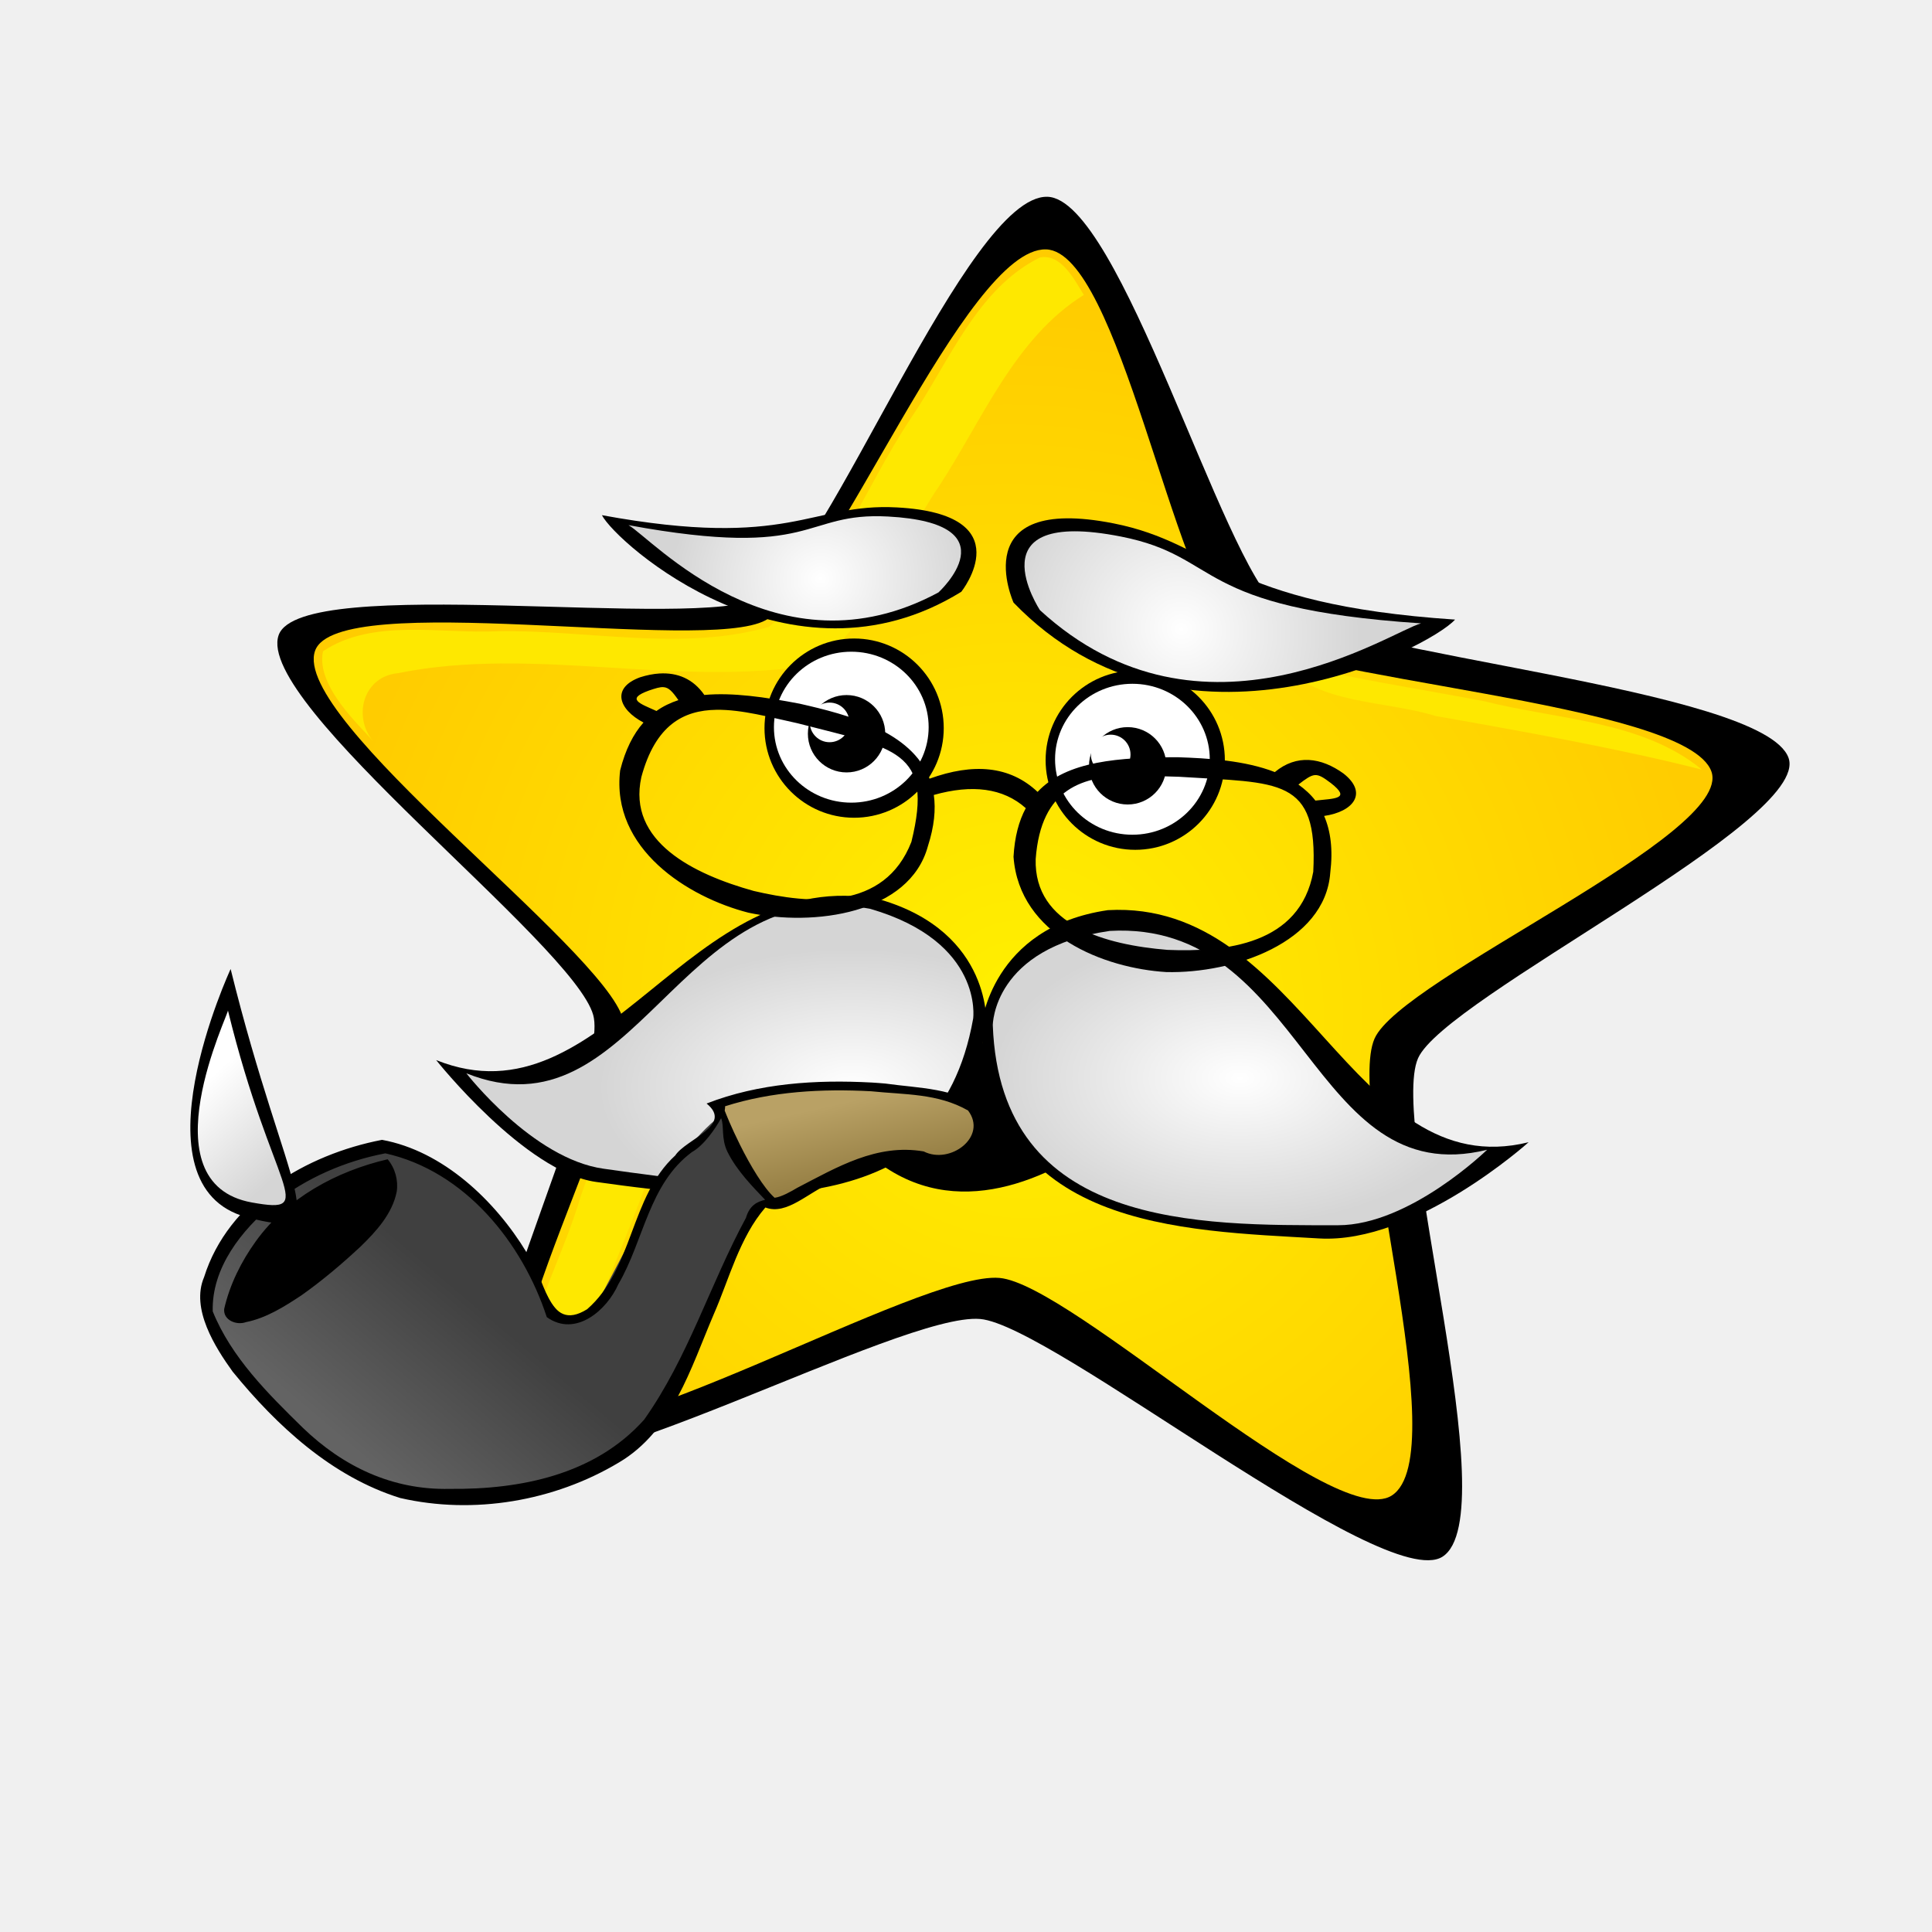
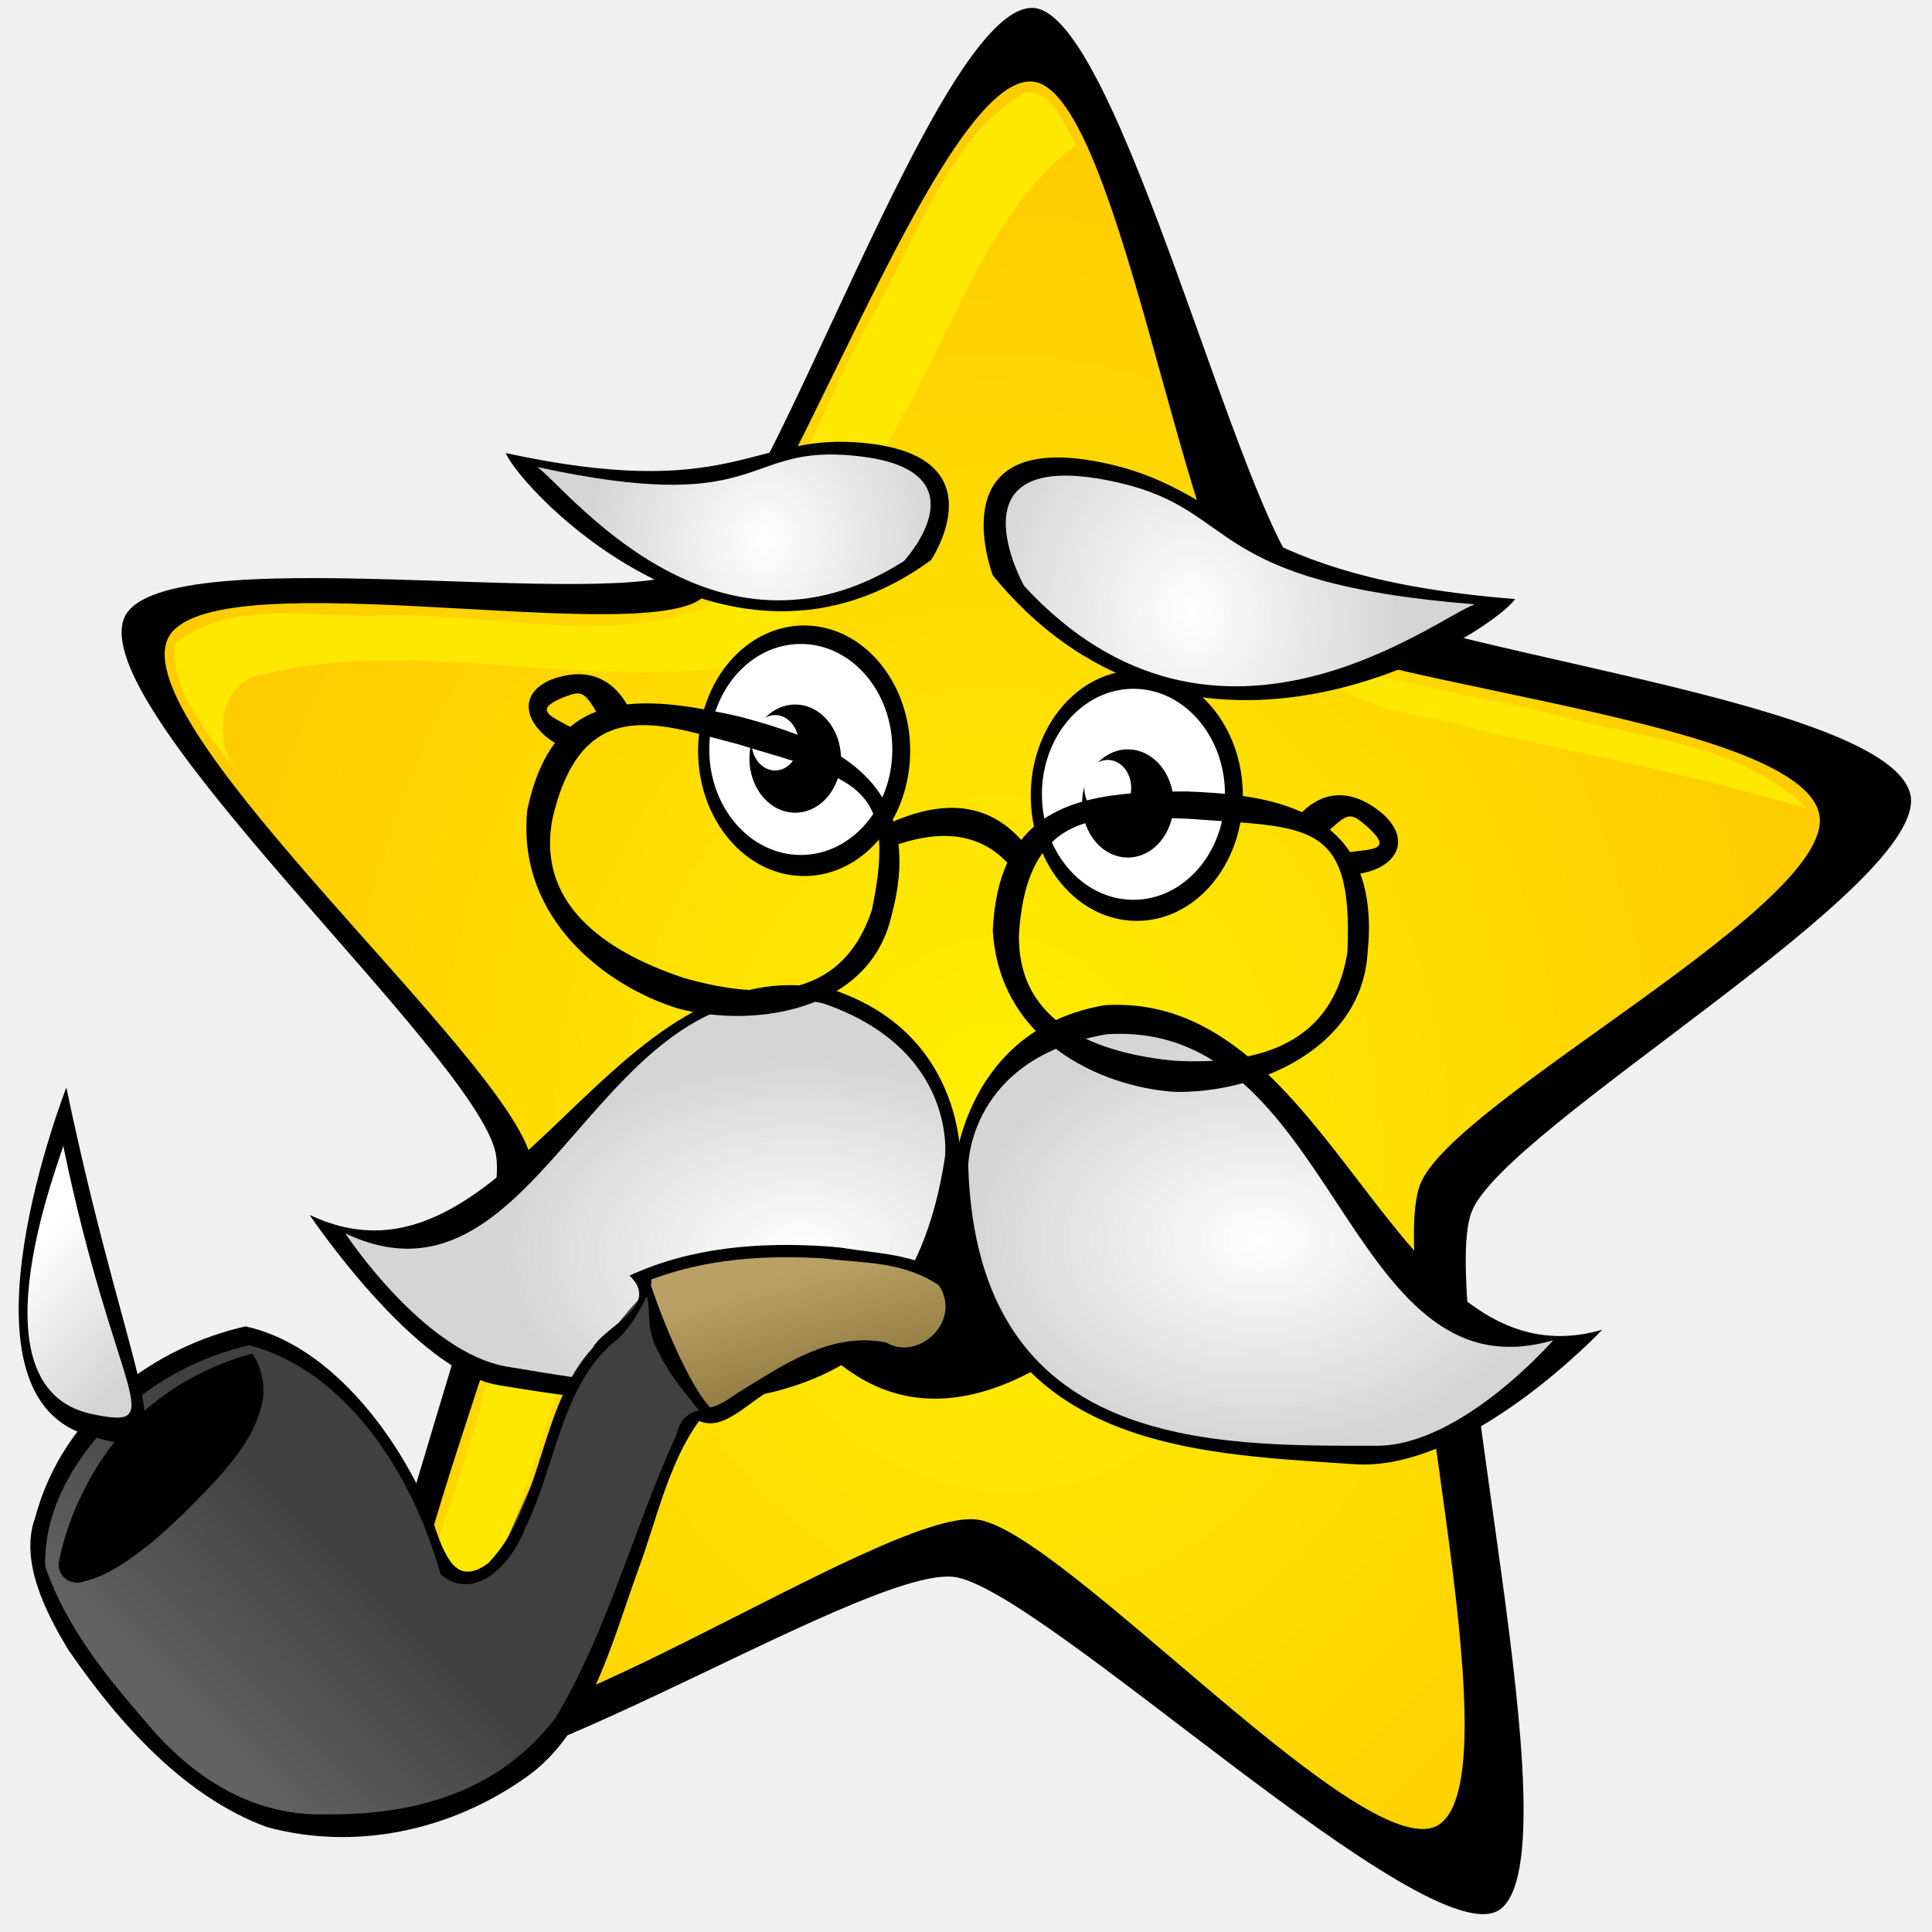
- <svg xmlns="http://www.w3.org/2000/svg" xmlns:xlink="http://www.w3.org/1999/xlink" viewBox="0 0 256 256">
-   <defs>
+ <svg xmlns="http://www.w3.org/2000/svg" xmlns:xlink="http://www.w3.org/1999/xlink" viewBox="0 0 70 70" version="1.1" id="svg89" width="70" height="70">
+   <defs id="defs27">
    <linearGradient id="a">
-       <stop stop-color="#fff" offset="0" />
-       <stop stop-color="#d5d5d5" offset="1" />
+       <stop stop-color="#fff" offset="0" id="stop2" />
+       <stop stop-color="#d5d5d5" offset="1" id="stop4" />
    </linearGradient>
    <linearGradient id="i" x1="271.82" x2="274.26" y1="524.11" y2="532.18" gradientUnits="userSpaceOnUse">
-       <stop stop-color="#b9a165" offset="0" />
-       <stop stop-color="#978045" offset="1" />
+       <stop stop-color="#b9a165" offset="0" id="stop7" />
+       <stop stop-color="#978045" offset="1" id="stop9" />
    </linearGradient>
    <linearGradient id="h" x1="238.47" x2="225.73" y1="552.31" y2="569.94" gradientUnits="userSpaceOnUse">
-       <stop stop-color="#404040" offset="0" />
-       <stop stop-color="#636363" offset="1" />
+       <stop stop-color="#404040" offset="0" id="stop12" />
+       <stop stop-color="#636363" offset="1" id="stop14" />
    </linearGradient>
    <linearGradient id="g" x1="367.67" x2="378.27" y1="330.75" y2="342.06" gradientUnits="userSpaceOnUse" xlink:href="#a" />
-     <radialGradient id="f" cx="163.93" cy="284.48" r="108.01" gradientTransform="matrix(1.0021 -.00822 .02281 1.1172 -6.8386 -33.021)" gradientUnits="userSpaceOnUse">
-       <stop stop-color="#fff000" offset="0" />
-       <stop stop-color="#fc0" offset="1" />
+     <radialGradient id="f" cx="163.93" cy="284.48" r="108.01" gradientTransform="matrix(1.0021,-0.00822,0.02281,1.1172,-6.8386,-33.021)" gradientUnits="userSpaceOnUse">
+       <stop stop-color="#fff000" offset="0" id="stop18" />
+       <stop stop-color="#fc0" offset="1" id="stop20" />
    </radialGradient>
-     <radialGradient id="e" cx="455.34" cy="326.36" r="33.596" gradientTransform="matrix(1 0 0 .54758 0 150.9)" gradientUnits="userSpaceOnUse" xlink:href="#a" />
-     <radialGradient id="d" cx="506.75" cy="320.34" r="32.75" gradientTransform="matrix(1 0 0 .59607 0 137.4)" gradientUnits="userSpaceOnUse" xlink:href="#a" />
-     <radialGradient id="c" cx="502.11" cy="260.34" r="26.274" gradientTransform="matrix(.79551 .44121 -.42087 .75885 209.13 -150.23)" gradientUnits="userSpaceOnUse" xlink:href="#a" />
-     <radialGradient id="b" cx="502.11" cy="260.34" r="26.274" gradientTransform="matrix(-.73157 .19305 .18415 .69785 770.56 -16.417)" gradientUnits="userSpaceOnUse" xlink:href="#a" />
+     <radialGradient id="e" cx="455.34" cy="326.36" r="33.596" gradientTransform="matrix(1,0,0,0.54758,0,150.9)" gradientUnits="userSpaceOnUse" xlink:href="#a" />
+     <radialGradient id="d" cx="506.75" cy="320.34" r="32.75" gradientTransform="matrix(1,0,0,0.59607,0,137.4)" gradientUnits="userSpaceOnUse" xlink:href="#a" />
+     <radialGradient id="c" cx="502.11" cy="260.34" r="26.274" gradientTransform="matrix(0.79551,0.44121,-0.42087,0.75885,209.13,-150.23)" gradientUnits="userSpaceOnUse" xlink:href="#a" />
+     <radialGradient id="b" cx="502.11" cy="260.34" r="26.274" gradientTransform="matrix(-0.73157,0.19305,0.18415,0.69785,770.56,-16.417)" gradientUnits="userSpaceOnUse" xlink:href="#a" />
  </defs>
-   <g transform="translate(-342.45 -185.51)">
-     <path d="m533.59 391.78c-7.758 4.952-51.674-30.669-61.26-31.498-10.595-0.917-55.723 24.322-64.327 18.41-7.784-5.348 15.427-50.127 13.053-58.681-2.623-9.456-44.936-41.227-41.679-50.354 2.947-8.257 55.701-0.513 63.82-4.971 8.974-4.927 27.419-53.373 38.037-53.102 9.605 0.245 23.176 48.509 30.567 54.309 8.169 6.411 64.337 10.75 67.641 20.044 2.989 8.409-45.54 31.749-49.091 39.791-3.925 8.889 11.813 60.579 3.238 66.052z" />
-     <path transform="matrix(.856 .09428 -.07745 .77859 359.45 83.166)" d="m228 358.36c-8.396 7.376-52.206-29.648-63.378-29.361-12.349 0.318-59.273 39.102-69.895 32.795-9.61-5.705 12.065-58.812 8.339-69.349-4.118-11.646-55.504-44.289-52.789-56.34 2.457-10.902 59.662-6.7 68.532-13.499 9.804-7.516 24.969-66.474 37.27-67.615 11.128-1.033 24.809 54.672 34.016 61.006 10.177 7.002 70.936 3.206 75.823 14.551 4.421 10.264-44.33 40.489-47.509 51.203-3.514 11.843 18.872 68.455 9.591 76.608z" fill="url(#f)" />
-     <path d="m480.25 219.62c-8.406 4.163-12.06 13.93-17.123 21.336-6.148 9.21-10.073 20.623-18.815 27.633-11.521 3.256-23.939 0.383-35.781 0.556-7.611 0.402-16.667-1.767-23.282 2.663-1.007 4.728 5.258 10.197 6.625 11.906-2.716-3.329-1.26-8.559 3.281-9 18.09-3.668 37.051 1.964 55.094-1.125 8.018-5.488 11.252-15.837 16.632-23.657 5.749-8.788 10.018-19.636 19.181-25.343-1.241-1.987-2.942-5.475-5.812-4.969zm31.969 53.844c4.998 5.444 13.796 4.844 20.444 6.919 11.608 2.038 24.767 4.414 35.306 7.112-7.891-6.511-19.165-6.619-28.812-9.062-9.084-1.74-18.265-3.066-27.219-5.406l0.281 0.438zm-86.406 46.281c1.343 8.858-4.39 17.272-6.83 25.62-2.711 8.605-8.202 17.575-6.67 26.724 1.454 2.23 6.59 2.547 5.727-1.293 2.996-14.622 11.781-27.795 13.648-42.519-0.333-3.359-4.676-7.421-5.875-8.531z" fill="#fee800" />
-     <path d="m448.06 324.67c16.853-2.92 33.705-0.618 50.558 3.005 0 0-32.704 37.3-50.558-3.005z" />
-     <path d="m472.5 321.36s1.25-13 16.75-15.25c25.803-1.436 32.312 36.541 55.75 30.75 0 0-15 13.5-27.75 12.75-18.305-1.077-43.75-1.25-44.75-28.25z" />
-     <path d="m474 321.36s0-10.25 15.5-12.5c25.803-1.436 26.562 34.791 50 29 0 0-10.25 10-19.75 10-18.337 0-44.75 0.5-45.75-26.5z" fill="url(#d)" />
-     <path d="m473.15 321.47s0.921-12.401-14.117-16.779c-25.355-5-36.379 30.271-58.788 21.287 0 0 11.764 14.825 21.173 16.142 18.16 2.543 46.998 5.95 51.733-20.65z" />
-     <path d="m471.4 320.47s1.421-10.151-13.617-14.529c-25.355-5-31.129 30.771-53.538 21.787 0 0 8.764 11.325 18.173 12.642 18.16 2.543 44.248 6.7 48.983-19.9z" fill="url(#e)" />
-     <g transform="matrix(1.156 .08718 -.08718 1.156 182.41 -297.24)" fill-rule="evenodd">
-       <path d="m260.78 525.73c-6.228 5.562-9.981 17.506-13.072 23.505-4.396 3.232-5.5-3.099-7.841-5.425-4.681-5.306-10.283-9.956-17.212-11.57-8.486 2.301-16.692 7.676-18.775 16.636-1.272 3.708 2.204 7.7 4.397 10.305 5.499 5.799 11.883 10.692 19.853 12.526 8.517 1.296 16.367-1.061 23.397-6.015 5.855-4.059 7.622-10.951 9.78-17.283 1.492-4.244 4.106-12.21 5.731-13.278 2.544 0.748-4.846-5.718-6.257-9.4z" fill="url(#h)" />
-       <path d="m259.97 524.29s16.526-4.482 25.246-2.612c2.72 0.871 5.223 0.544 4.897 2.612s-1.294 4.962-3.47 4.962c-7.426-2.5-17.786 5.675-18.874 6.219-1.838-1.456-5.777-7.944-7.798-11.18z" fill="url(#i)" />
-       <path d="m277.62 520.75c-6.356 0.139-12.842 1.037-18.625 3.812 3.258 2.273-2.04 4.211-3.125 6.188-4.814 5.127-3.779 13.262-8.719 18.281-4.396 3.232-5.065-3.643-7.406-5.969-4.028-5.633-10.391-10.826-17.43-11.57-8.486 2.301-17.019 8.22-19.102 17.18-1.272 3.708 1.878 7.918 4.07 10.523 5.499 5.799 12.21 11.127 20.18 12.961 8.517 1.296 17.564-0.952 24.594-5.906 5.855-4.059 7.404-11.387 9.562-17.719 1.492-4.244 2.256-8.945 4.969-12.625 2.544 0.748 4.783-2.155 7.312-3.375 3.849-2.335 8.838-5.018 13.219-2.344 2.34-1.179 5.778-4.701 3.375-7.344-3.142-2.215-7.516-1.844-11.281-2.094-0.53-5e-3 -1.064-9e-3 -1.594 0zm0 1c3.939 0.107 7.627-0.346 11.235 1.359 2.49 2.816-1.578 6.362-4.703 5.047-5.421-0.515-9.735 2.539-14.102 5.235-0.638 0.446-1.717 1.183-2.492 1.328-1.325-1.014-3.053-3.472-4.406-5.75-1.181-1.987-1.766-3.22-2.031-3.75-6e-3 -0.164 0.042-0.348 0-0.5 5.215-2.111 10.908-2.845 16.5-2.969zm-16.844 4.36c0.443 0.848 0.149 2.325 1.024 3.797 1.239 2.085 3.226 3.794 4.695 5.125-0.914 0.289-1.72 0.772-2.031 2.219-3.533 7.896-5.375 16.398-9.867 23.875-5.114 6.683-13.451 9.041-21.563 9.563-6.537 0.646-12.354-1.633-17.258-5.688-4.281-3.602-8.756-7.409-11.281-12.5-0.519-4.923 2.585-9.539 6.031-12.812 3.46-3.199 7.742-5.457 12.281-6.688 9.228 1.341 16.387 8.986 19.812 17.281 3.436 2.087 6.78-1.284 7.875-4.375 2.534-5.192 2.607-11.671 7.25-15.688 1.287-0.85 2.449-2.82 3.031-4.109zm-37.656 7.547c-5.726 1.799-11.133 5.276-14.312 10.469-1.493 2.442-2.604 5.162-3.031 8-0.02 1.302 1.565 1.778 2.594 1.312 2.291-0.644 4.238-2.093 6.094-3.531 2.262-1.872 4.357-3.934 6.344-6.094 1.651-1.868 3.307-3.981 3.625-6.531 0.102-1.318-0.386-2.68-1.312-3.625z" />
+   <g transform="matrix(0.3235612,0,0,0.3822778,-118.2872,-80.59664)" id="g87">
+     <path d="m 533.59,391.78 c -7.758,4.952 -51.674,-30.669 -61.26,-31.498 -10.595,-0.917 -55.723,24.322 -64.327,18.41 -7.784,-5.348 15.427,-50.127 13.053,-58.681 -2.623,-9.456 -44.936,-41.227 -41.679,-50.354 2.947,-8.257 55.701,-0.513 63.82,-4.971 8.974,-4.927 27.419,-53.373 38.037,-53.102 9.605,0.245 23.176,48.509 30.567,54.309 8.169,6.411 64.337,10.75 67.641,20.044 2.989,8.409 -45.54,31.749 -49.091,39.791 -3.925,8.889 11.813,60.579 3.238,66.052 z" id="path29" />
+     <path transform="matrix(0.856,0.09428,-0.07745,0.77859,359.45,83.166)" d="m 228,358.36 c -8.396,7.376 -52.206,-29.648 -63.378,-29.361 -12.349,0.318 -59.273,39.102 -69.895,32.795 -9.61,-5.705 12.065,-58.812 8.339,-69.349 -4.118,-11.646 -55.504,-44.289 -52.789,-56.34 2.457,-10.902 59.662,-6.7 68.532,-13.499 9.804,-7.516 24.969,-66.474 37.27,-67.615 11.128,-1.033 24.809,54.672 34.016,61.006 10.177,7.002 70.936,3.206 75.823,14.551 4.421,10.264 -44.33,40.489 -47.509,51.203 -3.514,11.843 18.872,68.455 9.591,76.608 z" id="path31" style="fill:url(#f)" />
+     <path d="m 480.25,219.62 c -8.406,4.163 -12.06,13.93 -17.123,21.336 -6.148,9.21 -10.073,20.623 -18.815,27.633 -11.521,3.256 -23.939,0.383 -35.781,0.556 -7.611,0.402 -16.667,-1.767 -23.282,2.663 -1.007,4.728 5.258,10.197 6.625,11.906 -2.716,-3.329 -1.26,-8.559 3.281,-9 18.09,-3.668 37.051,1.964 55.094,-1.125 8.018,-5.488 11.252,-15.837 16.632,-23.657 5.749,-8.788 10.018,-19.636 19.181,-25.343 -1.241,-1.987 -2.942,-5.475 -5.812,-4.969 z m 31.969,53.844 c 4.998,5.444 13.796,4.844 20.444,6.919 11.608,2.038 24.767,4.414 35.306,7.112 -7.891,-6.511 -19.165,-6.619 -28.812,-9.062 -9.084,-1.74 -18.265,-3.066 -27.219,-5.406 l 0.281,0.438 z m -86.406,46.281 c 1.343,8.858 -4.39,17.272 -6.83,25.62 -2.711,8.605 -8.202,17.575 -6.67,26.724 1.454,2.23 6.59,2.547 5.727,-1.293 2.996,-14.622 11.781,-27.795 13.648,-42.519 -0.333,-3.359 -4.676,-7.421 -5.875,-8.531 z" id="path33" style="fill:#fee800" />
+     <path d="m 448.06,324.67 c 16.853,-2.92 33.705,-0.618 50.558,3.005 0,0 -32.704,37.3 -50.558,-3.005 z" id="path35" />
+     <path d="m 472.5,321.36 c 0,0 1.25,-13 16.75,-15.25 25.803,-1.436 32.312,36.541 55.75,30.75 0,0 -15,13.5 -27.75,12.75 -18.305,-1.077 -43.75,-1.25 -44.75,-28.25 z" id="path37" />
+     <path d="m 474,321.36 c 0,0 0,-10.25 15.5,-12.5 25.803,-1.436 26.562,34.791 50,29 0,0 -10.25,10 -19.75,10 -18.337,0 -44.75,0.5 -45.75,-26.5 z" id="path39" style="fill:url(#d)" />
+     <path d="m 473.15,321.47 c 0,0 0.921,-12.401 -14.117,-16.779 -25.355,-5 -36.379,30.271 -58.788,21.287 0,0 11.764,14.825 21.173,16.142 18.16,2.543 46.998,5.95 51.733,-20.65 z" id="path41" />
+     <path d="m 471.4,320.47 c 0,0 1.421,-10.151 -13.617,-14.529 -25.355,-5 -31.129,30.771 -53.538,21.787 0,0 8.764,11.325 18.173,12.642 18.16,2.543 44.248,6.7 48.983,-19.9 z" id="path43" style="fill:url(#e)" />
+     <g transform="matrix(1.156,0.08718,-0.08718,1.156,182.41,-297.24)" id="g51" style="fill-rule:evenodd">
+       <path d="m 260.78,525.73 c -6.228,5.562 -9.981,17.506 -13.072,23.505 -4.396,3.232 -5.5,-3.099 -7.841,-5.425 -4.681,-5.306 -10.283,-9.956 -17.212,-11.57 -8.486,2.301 -16.692,7.676 -18.775,16.636 -1.272,3.708 2.204,7.7 4.397,10.305 5.499,5.799 11.883,10.692 19.853,12.526 8.517,1.296 16.367,-1.061 23.397,-6.015 5.855,-4.059 7.622,-10.951 9.78,-17.283 1.492,-4.244 4.106,-12.21 5.731,-13.278 2.544,0.748 -4.846,-5.718 -6.257,-9.4 z" id="path45" style="fill:url(#h)" />
+       <path d="m 259.97,524.29 c 0,0 16.526,-4.482 25.246,-2.612 2.72,0.871 5.223,0.544 4.897,2.612 -0.327,2.068 -1.294,4.962 -3.47,4.962 -7.426,-2.5 -17.786,5.675 -18.874,6.219 -1.838,-1.456 -5.777,-7.944 -7.798,-11.18 z" id="path47" style="fill:url(#i)" />
+       <path d="m 277.62,520.75 c -6.356,0.139 -12.842,1.037 -18.625,3.812 3.258,2.273 -2.04,4.211 -3.125,6.188 -4.814,5.127 -3.779,13.262 -8.719,18.281 -4.396,3.232 -5.065,-3.643 -7.406,-5.969 -4.028,-5.633 -10.391,-10.826 -17.43,-11.57 -8.486,2.301 -17.019,8.22 -19.102,17.18 -1.272,3.708 1.878,7.918 4.07,10.523 5.499,5.799 12.21,11.127 20.18,12.961 8.517,1.296 17.564,-0.952 24.594,-5.906 5.855,-4.059 7.404,-11.387 9.562,-17.719 1.492,-4.244 2.256,-8.945 4.969,-12.625 2.544,0.748 4.783,-2.155 7.312,-3.375 3.849,-2.335 8.838,-5.018 13.219,-2.344 2.34,-1.179 5.778,-4.701 3.375,-7.344 -3.142,-2.215 -7.516,-1.844 -11.281,-2.094 -0.53,-0.005 -1.064,-0.009 -1.594,0 z m 0,1 c 3.939,0.107 7.627,-0.346 11.235,1.359 2.49,2.816 -1.578,6.362 -4.703,5.047 -5.421,-0.515 -9.735,2.539 -14.102,5.235 -0.638,0.446 -1.717,1.183 -2.492,1.328 -1.325,-1.014 -3.053,-3.472 -4.406,-5.75 -1.181,-1.987 -1.766,-3.22 -2.031,-3.75 -0.006,-0.164 0.042,-0.348 0,-0.5 5.215,-2.111 10.908,-2.845 16.5,-2.969 z m -16.844,4.36 c 0.443,0.848 0.149,2.325 1.024,3.797 1.239,2.085 3.226,3.794 4.695,5.125 -0.914,0.289 -1.72,0.772 -2.031,2.219 -3.533,7.896 -5.375,16.398 -9.867,23.875 -5.114,6.683 -13.451,9.041 -21.563,9.563 -6.537,0.646 -12.354,-1.633 -17.258,-5.688 -4.281,-3.602 -8.756,-7.409 -11.281,-12.5 -0.519,-4.923 2.585,-9.539 6.031,-12.812 3.46,-3.199 7.742,-5.457 12.281,-6.688 9.228,1.341 16.387,8.986 19.812,17.281 3.436,2.087 6.78,-1.284 7.875,-4.375 2.534,-5.192 2.607,-11.671 7.25,-15.688 1.287,-0.85 2.449,-2.82 3.031,-4.109 z m -37.656,7.547 c -5.726,1.799 -11.133,5.276 -14.312,10.469 -1.493,2.442 -2.604,5.162 -3.031,8 -0.02,1.302 1.565,1.778 2.594,1.312 2.291,-0.644 4.238,-2.093 6.094,-3.531 2.262,-1.872 4.357,-3.934 6.344,-6.094 1.651,-1.868 3.307,-3.981 3.625,-6.531 0.102,-1.318 -0.386,-2.68 -1.312,-3.625 z" id="path49" />
    </g>
-     <g transform="translate(-31,24.75)">
-       <path d="m535.75 261.49c0 6.558-5.317 11.875-11.875 11.875s-11.875-5.317-11.875-11.875 5.317-11.875 11.875-11.875 11.875 5.317 11.875 11.875z" />
-       <path transform="matrix(.86316 0 0 .84211 71.313 41.162)" d="m535.75 261.49c0 6.558-5.317 11.875-11.875 11.875s-11.875-5.317-11.875-11.875 5.317-11.875 11.875-11.875 11.875 5.317 11.875 11.875z" fill="#fff" />
-       <path transform="matrix(.43158 0 0 .43158 296.78 149.38)" d="m535.75 261.49c0 6.558-5.317 11.875-11.875 11.875s-11.875-5.317-11.875-11.875 5.317-11.875 11.875-11.875 11.875 5.317 11.875 11.875z" />
-       <path transform="matrix(.22105 0 0 .22105 404.82 202.93)" d="m535.75 261.49c0 6.558-5.317 11.875-11.875 11.875s-11.875-5.317-11.875-11.875 5.317-11.875 11.875-11.875 11.875 5.317 11.875 11.875z" fill="#fff" />
+     <g transform="translate(-31,24.75)" id="g61">
+       <path d="m 535.75,261.49 c 0,6.558 -5.317,11.875 -11.875,11.875 -6.558,0 -11.875,-5.317 -11.875,-11.875 0,-6.558 5.317,-11.875 11.875,-11.875 6.558,0 11.875,5.317 11.875,11.875 z" id="path53" />
+       <path transform="matrix(0.86316,0,0,0.84211,71.313,41.162)" d="m 535.75,261.49 c 0,6.558 -5.317,11.875 -11.875,11.875 -6.558,0 -11.875,-5.317 -11.875,-11.875 0,-6.558 5.317,-11.875 11.875,-11.875 6.558,0 11.875,5.317 11.875,11.875 z" id="path55" style="fill:#ffffff" />
+       <path transform="matrix(0.43158,0,0,0.43158,296.78,149.38)" d="m 535.75,261.49 c 0,6.558 -5.317,11.875 -11.875,11.875 -6.558,0 -11.875,-5.317 -11.875,-11.875 0,-6.558 5.317,-11.875 11.875,-11.875 6.558,0 11.875,5.317 11.875,11.875 z" id="path57" />
+       <path transform="matrix(0.22105,0,0,0.22105,404.82,202.93)" d="m 535.75,261.49 c 0,6.558 -5.317,11.875 -11.875,11.875 -6.558,0 -11.875,-5.317 -11.875,-11.875 0,-6.558 5.317,-11.875 11.875,-11.875 6.558,0 11.875,5.317 11.875,11.875 z" id="path59" style="fill:#ffffff" />
    </g>
-     <g transform="translate(-68.25,20.5)">
-       <path d="m535.75 261.49c0 6.558-5.317 11.875-11.875 11.875s-11.875-5.317-11.875-11.875 5.317-11.875 11.875-11.875 11.875 5.317 11.875 11.875z" />
-       <path transform="matrix(.86316 0 0 .84211 71.313 41.162)" d="m535.75 261.49c0 6.558-5.317 11.875-11.875 11.875s-11.875-5.317-11.875-11.875 5.317-11.875 11.875-11.875 11.875 5.317 11.875 11.875z" fill="#fff" />
-       <path transform="matrix(.43158 0 0 .43158 296.78 149.38)" d="m535.75 261.49c0 6.558-5.317 11.875-11.875 11.875s-11.875-5.317-11.875-11.875 5.317-11.875 11.875-11.875 11.875 5.317 11.875 11.875z" />
-       <path transform="matrix(.22105 0 0 .22105 404.82 202.93)" d="m535.75 261.49c0 6.558-5.317 11.875-11.875 11.875s-11.875-5.317-11.875-11.875 5.317-11.875 11.875-11.875 11.875 5.317 11.875 11.875z" fill="#fff" />
+     <g transform="translate(-68.25,20.5)" id="g71">
+       <path d="m 535.75,261.49 c 0,6.558 -5.317,11.875 -11.875,11.875 -6.558,0 -11.875,-5.317 -11.875,-11.875 0,-6.558 5.317,-11.875 11.875,-11.875 6.558,0 11.875,5.317 11.875,11.875 z" id="path63" />
+       <path transform="matrix(0.86316,0,0,0.84211,71.313,41.162)" d="m 535.75,261.49 c 0,6.558 -5.317,11.875 -11.875,11.875 -6.558,0 -11.875,-5.317 -11.875,-11.875 0,-6.558 5.317,-11.875 11.875,-11.875 6.558,0 11.875,5.317 11.875,11.875 z" id="path65" style="fill:#ffffff" />
+       <path transform="matrix(0.43158,0,0,0.43158,296.78,149.38)" d="m 535.75,261.49 c 0,6.558 -5.317,11.875 -11.875,11.875 -6.558,0 -11.875,-5.317 -11.875,-11.875 0,-6.558 5.317,-11.875 11.875,-11.875 6.558,0 11.875,5.317 11.875,11.875 z" id="path67" />
+       <path transform="matrix(0.22105,0,0,0.22105,404.82,202.93)" d="m 535.75,261.49 c 0,6.558 -5.317,11.875 -11.875,11.875 -6.558,0 -11.875,-5.317 -11.875,-11.875 0,-6.558 5.317,-11.875 11.875,-11.875 6.558,0 11.875,5.317 11.875,11.875 z" id="path69" style="fill:#ffffff" />
    </g>
-     <path d="m429.84 274.75c-0.83 0.051-1.685 0.222-2.562 0.5-3.838 1.391-2.895 4.244 0.438 6-1.351 1.521-2.402 3.591-3.094 6.344-1.24 10.4 9.003 16.798 16.969 18.844 8.665 1.889 21.39 0.154 23.812-8.812 0.844-2.617 1.055-4.863 0.781-6.781 5.063-1.426 9.181-0.934 12.188 1.75-0.912 1.689-1.478 3.805-1.625 6.438 0.752 10.446 12.041 14.78 20.25 15.281 8.866 0.214 21.038-3.893 21.719-13.156 0.38-3.113 0.038-5.568-0.812-7.531 3.892-0.558 5.851-3.048 2.562-5.625-2.957-2.129-6.2-2.585-9.094-0.188-3.957-1.542-8.816-1.834-12.906-1.969-7.73 0.013-14.671 0.469-18.531 4.594-3.688-3.474-8.535-3.846-14.312-1.75-2.396-6.286-10.776-8.473-17.219-9.938-4.585-0.876-8.905-1.499-12.625-1.156-1.488-2.152-3.588-2.988-5.938-2.844zm0.531 1.812c0.676 0.05 1.157 0.538 1.969 1.719-1.047 0.347-2.02 0.806-2.906 1.438-2.2-0.992-4.121-1.586-0.969-2.719 0.864-0.292 1.431-0.473 1.906-0.438zm7 3c3.387-0.05 7.145 1.006 10.75 1.781 12.937 3.366 18.11 3.501 15.094 15.719-3.561 9.151-13.426 8.256-20.906 6.5-7.918-2.206-16.775-6.528-14.875-15.094 1.87-6.901 5.583-8.841 9.938-8.906zm79.281 8.656c0.621-0.058 1.183 0.334 2.156 1.062 2.739 2.134 0.449 2.021-2.062 2.312-0.63-0.829-1.412-1.523-2.25-2.125 0.993-0.771 1.61-1.199 2.156-1.25zm-24.375 0.062c2.101-0.022 4.3 0.111 6.406 0.156 13.34 0.856 18.43 0.026 17.781 12.594-1.764 9.66-11.635 10.652-19.312 10.344-8.193-0.666-17.712-3.26-17.469-12.031 0.706-9.506 6.29-10.996 12.594-11.062z" />
-     <path d="m476.75 265.36s-6.506-14.397 13.25-10.5c13.531 2.669 14.696 10.713 45.25 12.75-3.34 3.773-36.246 20.768-58.5-2.25z" />
-     <path d="m480.25 266.36s-9.006-13.647 10.75-9.75c13.531 2.669 9.196 9.463 39.75 11.5-3.952 1.02-28.966 18.029-50.5-1.75z" fill="url(#c)" />
-     <path d="m469.83 263.92s8.189-10.277-8.535-11.174c-11.455-0.615-14.039 5.632-39.088 1.027 1.921 3.725 24.976 24.155 47.624 10.148z" />
-     <path d="m466.8 264.01s10.051-9.161-6.673-10.059c-11.455-0.615-9.349 5.749-34.398 1.144 2.977 1.63 19.666 20.458 41.072 8.915z" fill="url(#b)" />
-     <path d="m373.01 313.91s-13.319 28.727 2.121 32.88c12.239 3.292 5.303-2.828-2.121-32.88z" />
-     <path d="m372.65 319.39c0.279 0.14-11.005 22.913 3.182 25.456 8.95 1.604 2.652-1.591-3.182-25.456z" fill="url(#g)" />
+     <path d="m 429.84,274.75 c -0.83,0.051 -1.685,0.222 -2.562,0.5 -3.838,1.391 -2.895,4.244 0.438,6 -1.351,1.521 -2.402,3.591 -3.094,6.344 -1.24,10.4 9.003,16.798 16.969,18.844 8.665,1.889 21.39,0.154 23.812,-8.812 0.844,-2.617 1.055,-4.863 0.781,-6.781 5.063,-1.426 9.181,-0.934 12.188,1.75 -0.912,1.689 -1.478,3.805 -1.625,6.438 0.752,10.446 12.041,14.78 20.25,15.281 8.866,0.214 21.038,-3.893 21.719,-13.156 0.38,-3.113 0.038,-5.568 -0.812,-7.531 3.892,-0.558 5.851,-3.048 2.562,-5.625 -2.957,-2.129 -6.2,-2.585 -9.094,-0.188 -3.957,-1.542 -8.816,-1.834 -12.906,-1.969 -7.73,0.013 -14.671,0.469 -18.531,4.594 -3.688,-3.474 -8.535,-3.846 -14.312,-1.75 -2.396,-6.286 -10.776,-8.473 -17.219,-9.938 -4.585,-0.876 -8.905,-1.499 -12.625,-1.156 -1.488,-2.152 -3.588,-2.988 -5.938,-2.844 z m 0.531,1.812 c 0.676,0.05 1.157,0.538 1.969,1.719 -1.047,0.347 -2.02,0.806 -2.906,1.438 -2.2,-0.992 -4.121,-1.586 -0.969,-2.719 0.864,-0.292 1.431,-0.473 1.906,-0.438 z m 7,3 c 3.387,-0.05 7.145,1.006 10.75,1.781 12.937,3.366 18.11,3.501 15.094,15.719 -3.561,9.151 -13.426,8.256 -20.906,6.5 -7.918,-2.206 -16.775,-6.528 -14.875,-15.094 1.87,-6.901 5.583,-8.841 9.938,-8.906 z m 79.281,8.656 c 0.621,-0.058 1.183,0.334 2.156,1.062 2.739,2.134 0.449,2.021 -2.062,2.312 -0.63,-0.829 -1.412,-1.523 -2.25,-2.125 0.993,-0.771 1.61,-1.199 2.156,-1.25 z m -24.375,0.062 c 2.101,-0.022 4.3,0.111 6.406,0.156 13.34,0.856 18.43,0.026 17.781,12.594 -1.764,9.66 -11.635,10.652 -19.312,10.344 -8.193,-0.666 -17.712,-3.26 -17.469,-12.031 0.706,-9.506 6.29,-10.996 12.594,-11.062 z" id="path73" />
+     <path d="m 476.75,265.36 c 0,0 -6.506,-14.397 13.25,-10.5 13.531,2.669 14.696,10.713 45.25,12.75 -3.34,3.773 -36.246,20.768 -58.5,-2.25 z" id="path75" />
+     <path d="m 480.25,266.36 c 0,0 -9.006,-13.647 10.75,-9.75 13.531,2.669 9.196,9.463 39.75,11.5 -3.952,1.02 -28.966,18.029 -50.5,-1.75 z" id="path77" style="fill:url(#c)" />
+     <path d="m 469.83,263.92 c 0,0 8.189,-10.277 -8.535,-11.174 -11.455,-0.615 -14.039,5.632 -39.088,1.027 1.921,3.725 24.976,24.155 47.624,10.148 z" id="path79" />
+     <path d="m 466.8,264.01 c 0,0 10.051,-9.161 -6.673,-10.059 -11.455,-0.615 -9.349,5.749 -34.398,1.144 2.977,1.63 19.666,20.458 41.072,8.915 z" id="path81" style="fill:url(#b)" />
+     <path d="m 373.01,313.91 c 0,0 -13.319,28.727 2.121,32.88 12.239,3.292 5.303,-2.828 -2.121,-32.88 z" id="path83" />
+     <path d="m 372.65,319.39 c 0.279,0.14 -11.005,22.913 3.182,25.456 8.95,1.604 2.652,-1.591 -3.182,-25.456 z" id="path85" style="fill:url(#g)" />
  </g>
</svg>
